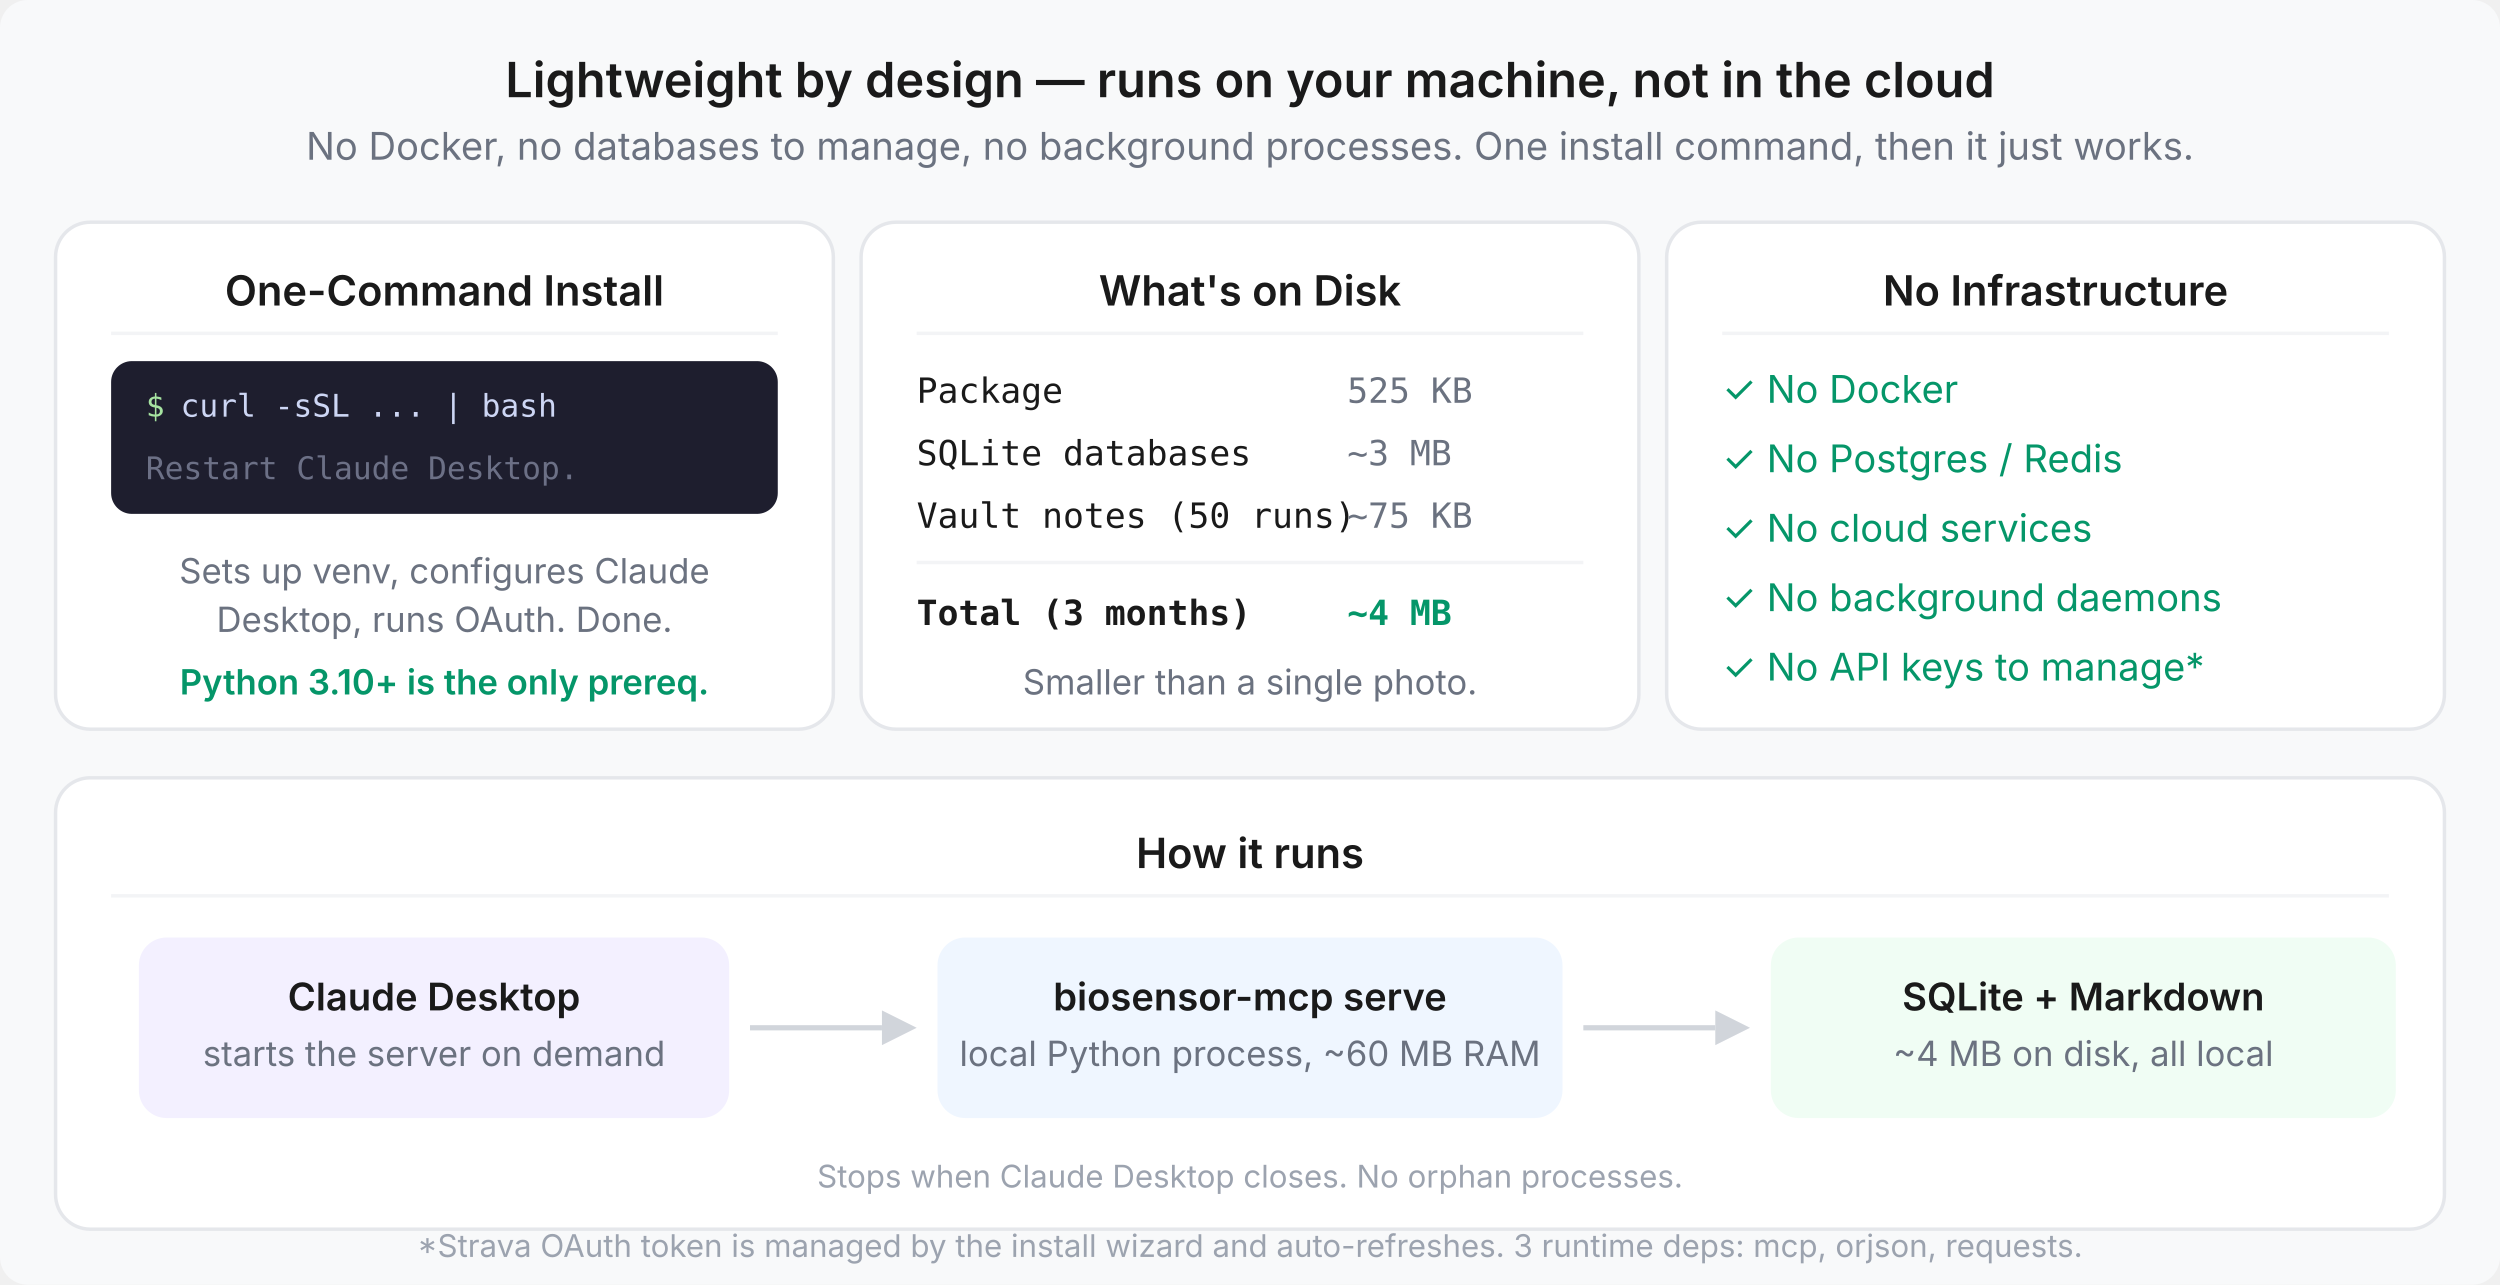
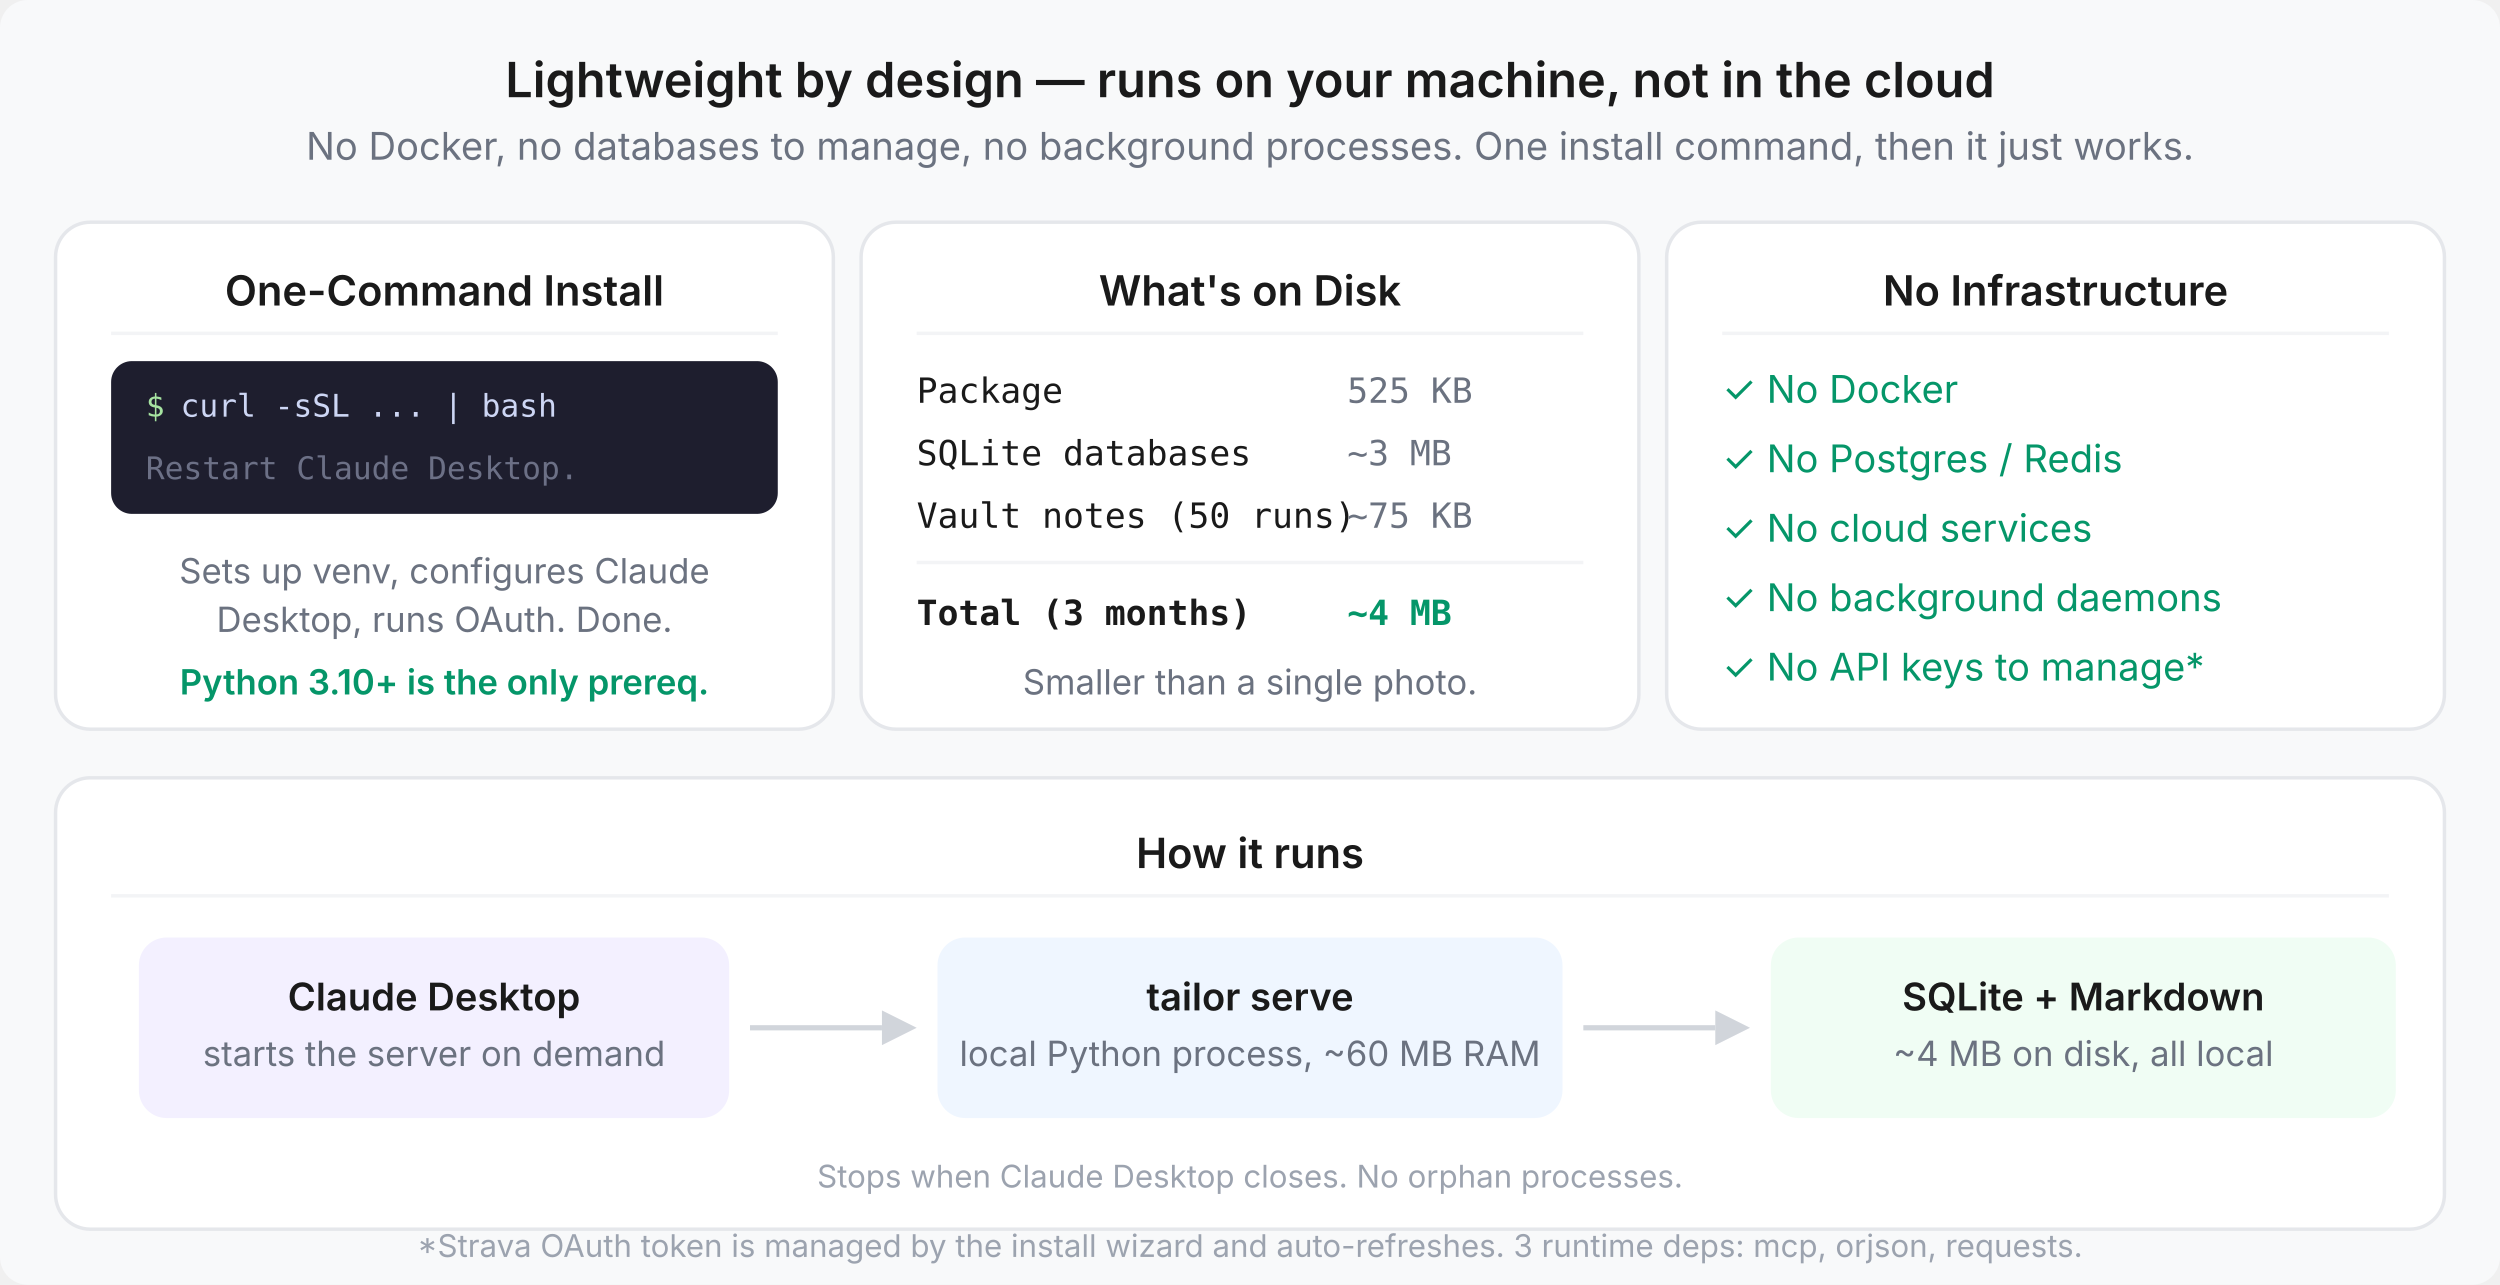
<svg xmlns="http://www.w3.org/2000/svg" width="720" height="370" viewBox="0 0 720 370">
  <rect fill="#f8f9fa" x="0" y="0" width="720" height="370" rx="8" ry="8" />
  <text fill="#1a1a1a" font-family="-apple-system,Segoe UI,system-ui,sans-serif" font-size="14" font-weight="600" x="360" y="28" text-anchor="middle">Lightweight by design — runs on your machine, not in the cloud</text>
  <text fill="#6b7280" font-family="-apple-system,Segoe UI,system-ui,sans-serif" font-size="11" x="360" y="46" text-anchor="middle">No Docker, no databases to manage, no background processes. One install command, then it just works.</text>
  <rect fill="#ffffff" stroke="#e5e7eb" stroke-width="1" x="16" y="64" width="224" height="146" rx="10" ry="10" />
  <text fill="#1a1a1a" font-family="-apple-system,Segoe UI,system-ui,sans-serif" font-size="12" font-weight="600" x="128" y="88" text-anchor="middle">One-Command Install</text>
  <line stroke="#f3f4f6" stroke-width="1" x1="32" y1="96" x2="224" y2="96" />
  <rect fill="#1e1e2e" x="32" y="104" width="192" height="44" rx="6" ry="6" />
  <text fill="#a6e3a1" font-family="SF Mono,Fira Code,Consolas,monospace" font-size="9" x="42" y="120">$</text>
  <text fill="#cdd6f4" font-family="SF Mono,Fira Code,Consolas,monospace" font-size="9" x="52" y="120">curl -sSL ... | bash</text>
  <text fill="#6c7086" font-family="SF Mono,Fira Code,Consolas,monospace" font-size="9" x="42" y="138">Restart Claude Desktop.</text>
  <text fill="#6b7280" font-family="-apple-system,Segoe UI,system-ui,sans-serif" font-size="10" x="128" y="168" text-anchor="middle">Sets up venv, configures Claude</text>
  <text fill="#6b7280" font-family="-apple-system,Segoe UI,system-ui,sans-serif" font-size="10" x="128" y="182" text-anchor="middle">Desktop, runs OAuth. Done.</text>
  <text fill="#059669" font-family="-apple-system,Segoe UI,system-ui,sans-serif" font-size="10" font-weight="600" x="128" y="200" text-anchor="middle">Python 3.10+ is the only prereq.</text>
  <rect fill="#ffffff" stroke="#e5e7eb" stroke-width="1" x="248" y="64" width="224" height="146" rx="10" ry="10" />
  <text fill="#1a1a1a" font-family="-apple-system,Segoe UI,system-ui,sans-serif" font-size="12" font-weight="600" x="360" y="88" text-anchor="middle">What's on Disk</text>
  <line stroke="#f3f4f6" stroke-width="1" x1="264" y1="96" x2="456" y2="96" />
  <text fill="#1a1a1a" font-family="SF Mono,Fira Code,Consolas,monospace" font-size="10" x="264" y="116">Package</text>
  <text fill="#6b7280" font-family="SF Mono,Fira Code,Consolas,monospace" font-size="10" x="388" y="116">525 KB</text>
  <text fill="#1a1a1a" font-family="SF Mono,Fira Code,Consolas,monospace" font-size="10" x="264" y="134">SQLite databases</text>
  <text fill="#6b7280" font-family="SF Mono,Fira Code,Consolas,monospace" font-size="10" x="388" y="134">~3 MB</text>
  <text fill="#1a1a1a" font-family="SF Mono,Fira Code,Consolas,monospace" font-size="10" x="264" y="152">Vault notes (50 runs)</text>
  <text fill="#6b7280" font-family="SF Mono,Fira Code,Consolas,monospace" font-size="10" x="388" y="152">~75 KB</text>
  <line stroke="#f3f4f6" stroke-width="1" x1="264" y1="162" x2="456" y2="162" />
  <text fill="#1a1a1a" font-family="SF Mono,Fira Code,Consolas,monospace" font-size="10" font-weight="600" x="264" y="180">Total (3 months)</text>
  <text fill="#059669" font-family="SF Mono,Fira Code,Consolas,monospace" font-size="10" font-weight="600" x="388" y="180">~4 MB</text>
  <text fill="#6b7280" font-family="-apple-system,Segoe UI,system-ui,sans-serif" font-size="10" x="360" y="200" text-anchor="middle">Smaller than a single photo.</text>
  <rect fill="#ffffff" stroke="#e5e7eb" stroke-width="1" x="480" y="64" width="224" height="146" rx="10" ry="10" />
  <text fill="#1a1a1a" font-family="-apple-system,Segoe UI,system-ui,sans-serif" font-size="12" font-weight="600" x="592" y="88" text-anchor="middle">No Infrastructure</text>
  <line stroke="#f3f4f6" stroke-width="1" x1="496" y1="96" x2="688" y2="96" />
  <text fill="#059669" font-family="-apple-system,Segoe UI,system-ui,sans-serif" font-size="11" x="496" y="116">✓  No Docker</text>
  <text fill="#059669" font-family="-apple-system,Segoe UI,system-ui,sans-serif" font-size="11" x="496" y="136">✓  No Postgres / Redis</text>
  <text fill="#059669" font-family="-apple-system,Segoe UI,system-ui,sans-serif" font-size="11" x="496" y="156">✓  No cloud services</text>
  <text fill="#059669" font-family="-apple-system,Segoe UI,system-ui,sans-serif" font-size="11" x="496" y="176">✓  No background daemons</text>
  <text fill="#059669" font-family="-apple-system,Segoe UI,system-ui,sans-serif" font-size="11" x="496" y="196">✓  No API keys to manage*</text>
  <rect fill="#ffffff" stroke="#e5e7eb" stroke-width="1" x="16" y="224" width="688" height="130" rx="10" ry="10" />
  <text fill="#1a1a1a" font-family="-apple-system,Segoe UI,system-ui,sans-serif" font-size="12" font-weight="600" x="360" y="250" text-anchor="middle">How it runs</text>
  <line stroke="#f3f4f6" stroke-width="1" x1="32" y1="258" x2="688" y2="258" />
  <rect fill="#f3f0ff" x="40" y="270" width="170" height="52" rx="8" ry="8" />
  <text fill="#1a1a1a" font-family="-apple-system,Segoe UI,system-ui,sans-serif" font-size="11" font-weight="600" x="125" y="291" text-anchor="middle">Claude Desktop</text>
  <text fill="#6b7280" font-family="-apple-system,Segoe UI,system-ui,sans-serif" font-size="10" x="125" y="307" text-anchor="middle">starts the server on demand</text>
  <line stroke="#d1d5db" stroke-width="1.5" x1="216" y1="296" x2="254" y2="296" />
  <polygon fill="#d1d5db" points="254,291 264,296 254,301" />
  <rect fill="#eff6ff" x="270" y="270" width="180" height="52" rx="8" ry="8" />
-   <text fill="#1a1a1a" font-family="-apple-system,Segoe UI,system-ui,sans-serif" font-size="11" font-weight="600" x="360" y="291" text-anchor="middle">biosensor-mcp serve</text>
+   <text fill="#1a1a1a" font-family="-apple-system,Segoe UI,system-ui,sans-serif" font-size="11" font-weight="600" x="360" y="291" text-anchor="middle">tailor serve</text>
  <text fill="#6b7280" font-family="-apple-system,Segoe UI,system-ui,sans-serif" font-size="10" x="360" y="307" text-anchor="middle">local Python process, ~60 MB RAM</text>
  <line stroke="#d1d5db" stroke-width="1.5" x1="456" y1="296" x2="494" y2="296" />
  <polygon fill="#d1d5db" points="494,291 504,296 494,301" />
  <rect fill="#f0fdf4" x="510" y="270" width="180" height="52" rx="8" ry="8" />
  <text fill="#1a1a1a" font-family="-apple-system,Segoe UI,system-ui,sans-serif" font-size="11" font-weight="600" x="600" y="291" text-anchor="middle">SQLite + Markdown</text>
  <text fill="#6b7280" font-family="-apple-system,Segoe UI,system-ui,sans-serif" font-size="10" x="600" y="307" text-anchor="middle">~4 MB on disk, all local</text>
  <text fill="#9ca3af" font-family="-apple-system,Segoe UI,system-ui,sans-serif" font-size="9" x="360" y="342" text-anchor="middle">Stops when Claude Desktop closes. No orphan processes.</text>
  <text fill="#9ca3af" font-family="-apple-system,Segoe UI,system-ui,sans-serif" font-size="9" x="360" y="362" text-anchor="middle">*Strava OAuth token is managed by the install wizard and auto-refreshes. 3 runtime deps: mcp, orjson, requests.</text>
</svg>
